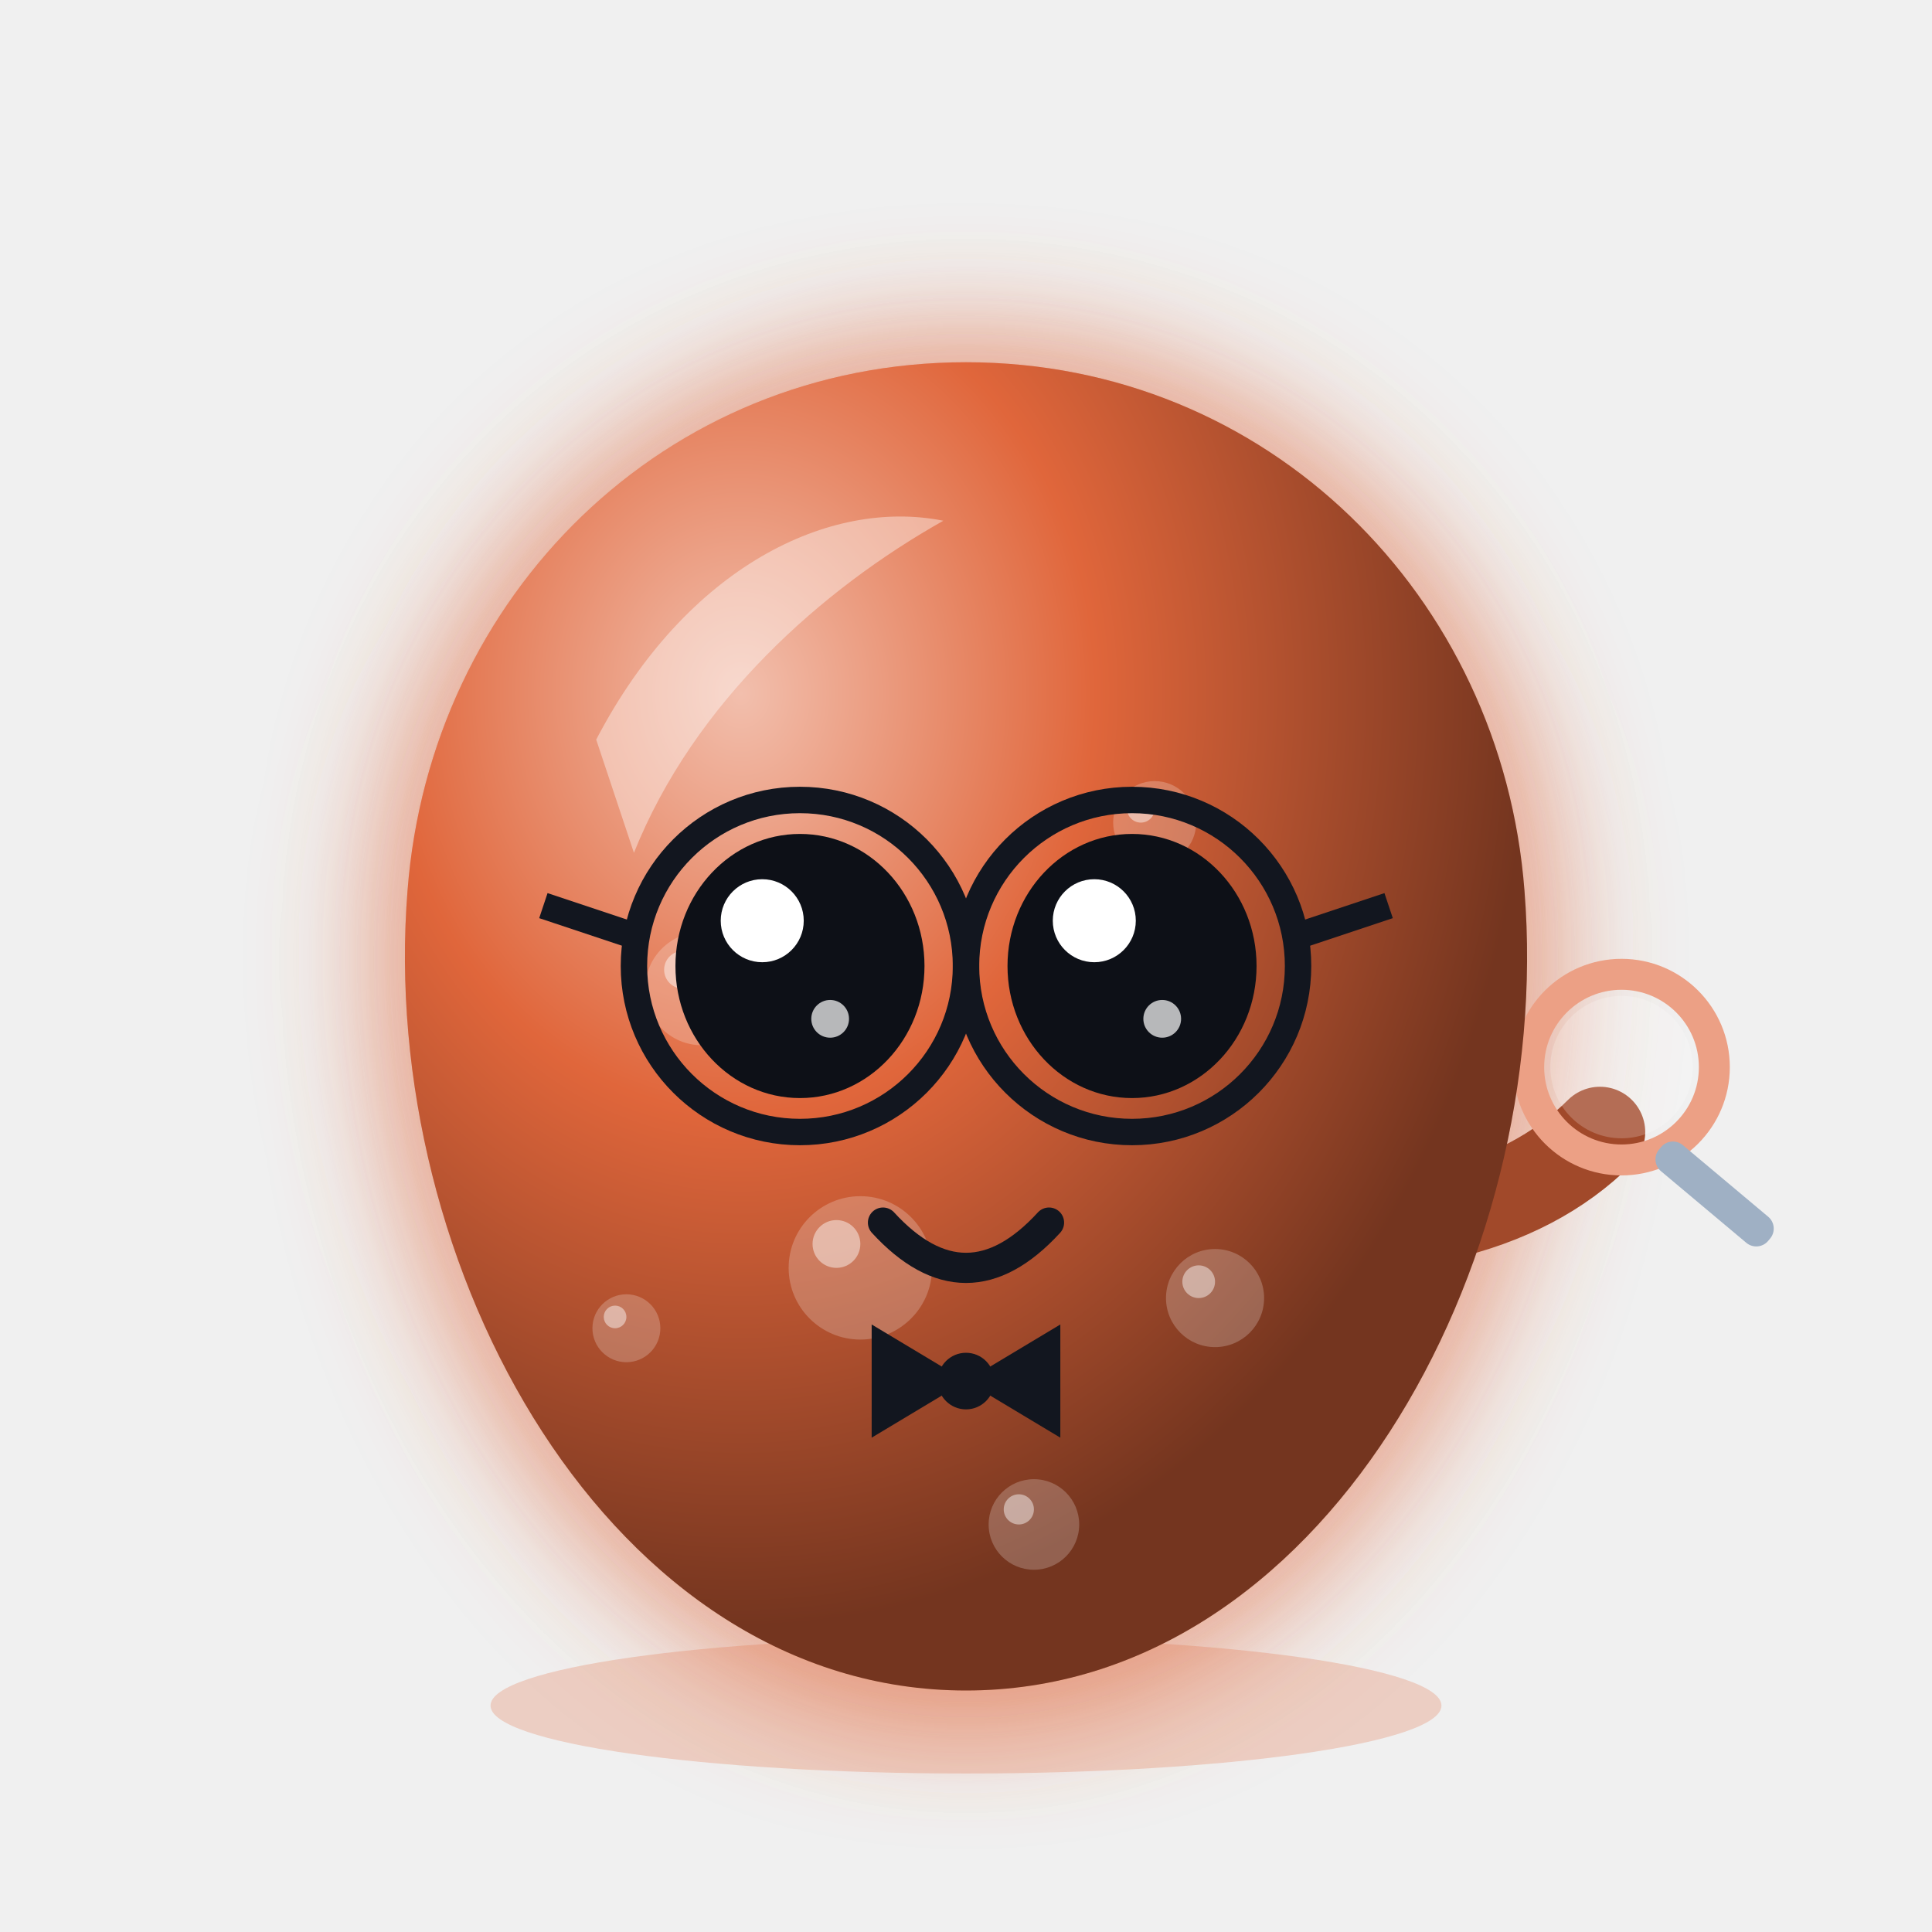
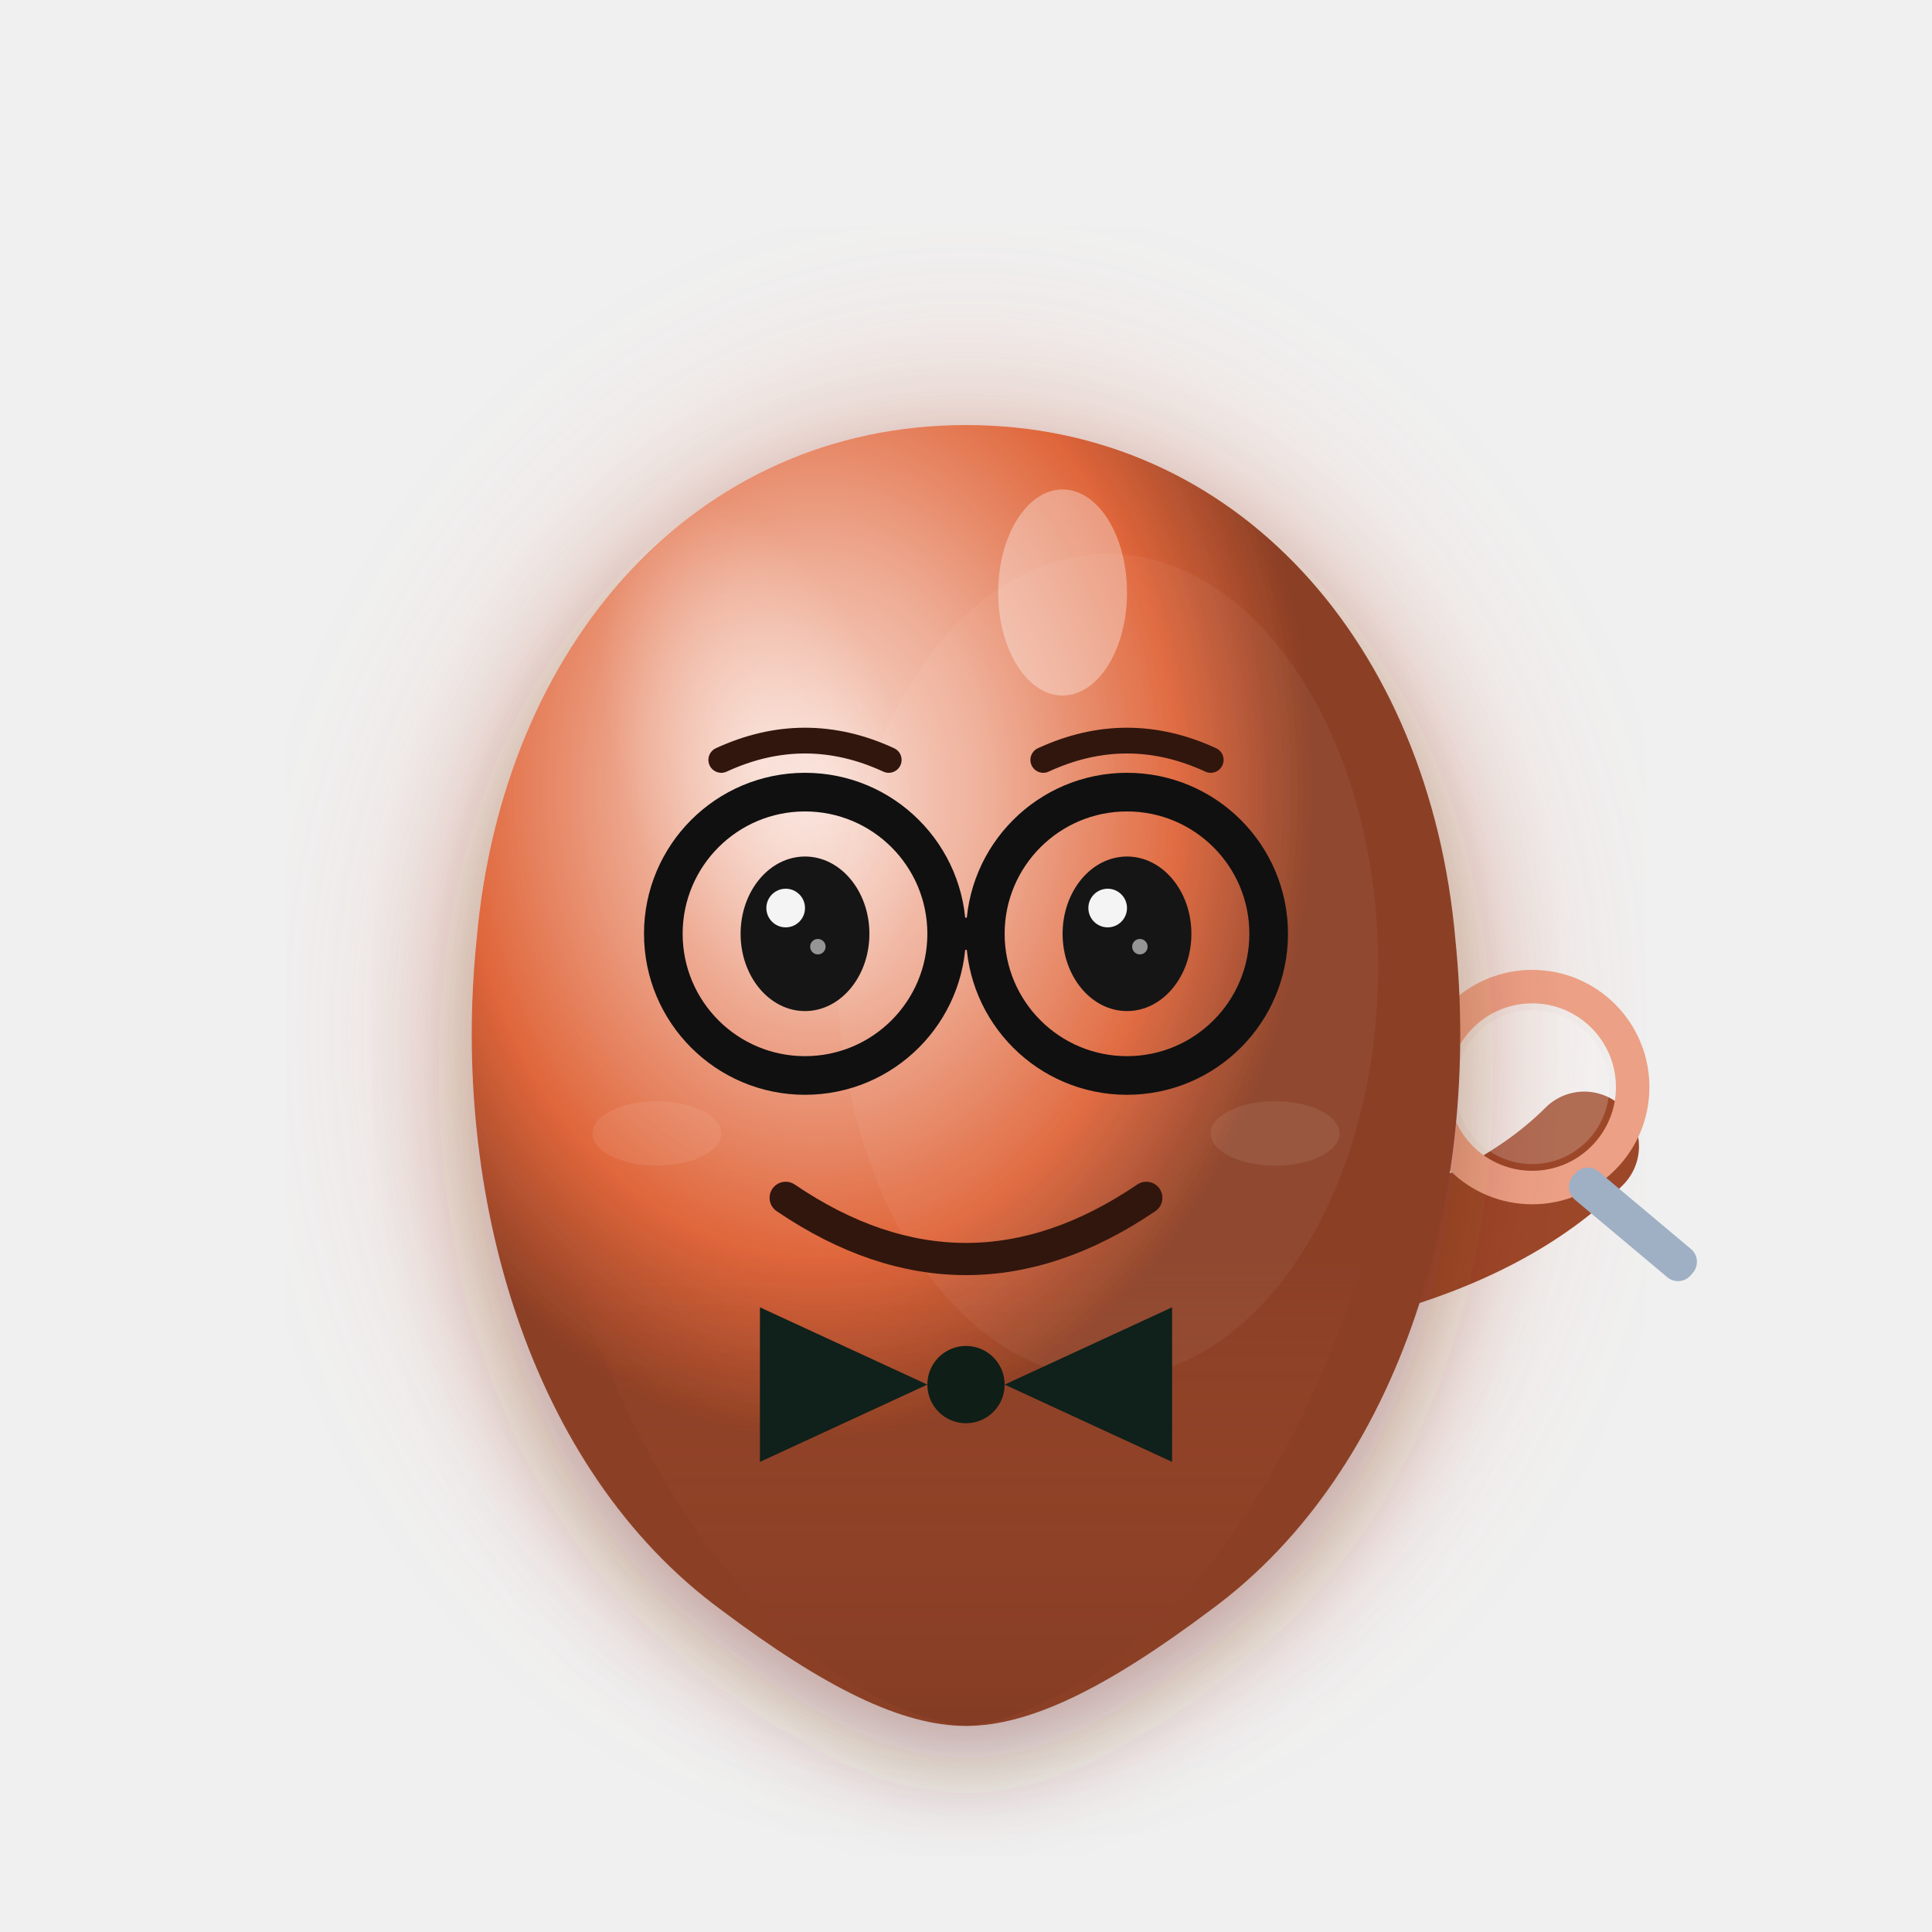
- <svg xmlns="http://www.w3.org/2000/svg" width="512" height="512" viewBox="0 0 512 512" role="img" aria-label="SEO">
+ <svg xmlns="http://www.w3.org/2000/svg" width="300" height="300" viewBox="0 0 300 300" role="img" aria-label="SEO">
  <defs>
-     <radialGradient id="body-seo" cx="30%" cy="25%" r="70%">
-       <stop offset="0%" stop-color="#f2bfad" />
-       <stop offset="45%" stop-color="#e0663b" />
-       <stop offset="100%" stop-color="#74351f" />
+     <radialGradient id="body-seo" cx="35%" cy="28%">
+       <stop offset="0%" stop-color="#f8ddd4" />
+       <stop offset="35%" stop-color="#eeab93" />
+       <stop offset="72%" stop-color="#e0663b" />
+       <stop offset="100%" stop-color="#8b3f25" />
    </radialGradient>
-     <filter id="glow-seo" x="-50%" y="-50%" width="200%" height="200%">
-       <feGaussianBlur stdDeviation="18" result="blur" />
-       <feMerge>
-         <feMergeNode in="blur" />
-         <feMergeNode in="blur" />
-         <feMergeNode in="SourceGraphic" />
-       </feMerge>
+     <radialGradient id="inner-seo">
+       <stop offset="0%" stop-color="#ffffff" stop-opacity=".9" />
+       <stop offset="100%" stop-color="#ffffff" stop-opacity="0" />
+     </radialGradient>
+     <linearGradient id="bottom-seo" x1="0%" y1="0%" x2="0%" y2="100%">
+       <stop offset="0%" stop-color="#e0663b" stop-opacity="0" />
+       <stop offset="100%" stop-color="#70331e" />
+     </linearGradient>
+     <filter id="soft-seo">
+       <feGaussianBlur stdDeviation="12" />
+     </filter>
+     <filter id="shadow-seo">
+       <feDropShadow dx="0" dy="6" stdDeviation="8" flood-color="#652e1b" flood-opacity=".35" />
    </filter>
  </defs>
-   <path d="M256 96 C336 96 398 158 404 236 C412 336 350 448 256 448 C162 448 100 336 108 236 C114 158 176 96 256 96Z" fill="#e0663b" filter="url(#glow-seo)" opacity=".55" />
-   <ellipse cx="256" cy="452" rx="126" ry="18" fill="#e0663b" opacity=".25" />
-   <path d="M382 322 q26 -6 42 -22" fill="none" stroke="#a1492a" stroke-width="24" stroke-linecap="round" />
-   <g transform="translate(392,250) scale(.82)">
-     <circle cx="46" cy="40" r="30" fill="none" stroke="#eca085" stroke-width="10" />
-     <circle cx="46" cy="40" r="23" fill="#ffffff" opacity=".2" />
-     <rect x="62" y="62" width="46" height="11" rx="5" fill="#9fb0c4" transform="rotate(40 62 62)" />
+   <style>
+     .float{animation:mascotFloat 5s ease-in-out infinite;transform-origin:150px 170px}
+     .halo{animation:haloPulse 3s ease-in-out infinite;transform-origin:150px 160px}
+     .eye{animation:blink 5s infinite;transform-origin:center}
+     @keyframes mascotFloat{
+       0%,100%{transform:translateY(0) rotate(-1deg)}
+       25%{transform:translateY(-4px) rotate(.6deg)}
+       50%{transform:translateY(-8px) rotate(1deg)}
+       75%{transform:translateY(-4px) rotate(-.6deg)}}
+     @keyframes haloPulse{0%,100%{opacity:.35;transform:scale(.92)}50%{opacity:.8;transform:scale(1.06)}}
+     @keyframes blink{0%,47%{transform:scaleY(1)}49%,51%{transform:scaleY(.08)}53%,100%{transform:scaleY(1)}}
+     @media (prefers-reduced-motion:reduce){.float,.halo,.eye{animation:none}}
+   </style>
+   <ellipse class="halo" cx="150" cy="160" rx="88" ry="104" fill="#e0663b" opacity=".18" filter="url(#soft-seo)" />
+   <g class="float">
+     <path d="M212 196 q22 -6 34 -18" fill="none" stroke="#9d4729" stroke-width="17" stroke-linecap="round" />
+     <g transform="translate(214,148) scale(.52)">
+       <circle cx="46" cy="40" r="30" fill="none" stroke="#eca085" stroke-width="10" />
+       <circle cx="46" cy="40" r="23" fill="#ffffff" opacity=".2" />
+       <rect x="62" y="62" width="46" height="11" rx="5" fill="#9fb0c4" transform="rotate(40 62 62)" />
+     </g>
+     <path filter="url(#shadow-seo)" fill="url(#body-seo)" d="M150 66 C108 66 78 100 74 146 C70 185 82 228 112 250 C128 262 140 268 150 268 C160 268 172 262 188 250 C218 228 230 185 226 146 C222 100 192 66 150 66Z" />
+     <path opacity=".28" fill="url(#bottom-seo)" d="M88 195 C104 246 132 266 150 268 C168 266 196 246 212 195Z" />
+     <ellipse cx="118" cy="118" rx="22" ry="42" fill="url(#inner-seo)" opacity=".45" transform="rotate(-18 118 118)" />
+     <ellipse cx="165" cy="92" rx="10" ry="16" fill="#ffffff" opacity=".35" />
+     <ellipse cx="172" cy="150" rx="42" ry="64" fill="#ffffff" opacity=".05" />
+     <ellipse cx="102" cy="176" rx="10" ry="5" fill="#ffffff" opacity=".08" />
+     <ellipse cx="198" cy="176" rx="10" ry="5" fill="#ffffff" opacity=".08" />
+     <g class="eye">
+       <ellipse cx="125" cy="145" rx="10" ry="12" fill="#151515" />
+       <circle cx="122" cy="141" r="3" fill="#ffffff" opacity=".95" />
+       <circle cx="127" cy="147" r="1.2" fill="#ffffff" opacity=".55" />
+     </g>
+     <g class="eye">
+       <ellipse cx="175" cy="145" rx="10" ry="12" fill="#151515" />
+       <circle cx="172" cy="141" r="3" fill="#ffffff" opacity=".95" />
+       <circle cx="177" cy="147" r="1.2" fill="#ffffff" opacity=".55" />
+     </g>
+     <g class="glasses" fill="none" stroke="#101010" stroke-width="6">
+       <circle cx="125" cy="145" r="22" />
+       <circle cx="175" cy="145" r="22" />
+       <path d="M147 145 h6" stroke-width="5" />
+     </g>
+     <path d="M112 118 Q125 112 138 118" stroke="#31160d" stroke-width="4" stroke-linecap="round" fill="none" />
+     <path d="M162 118 Q175 112 188 118" stroke="#31160d" stroke-width="4" stroke-linecap="round" fill="none" />
+     <path d="M122 186 Q150 205 178 186" stroke="#31160d" stroke-width="5" stroke-linecap="round" fill="none" />
+     <polygon points="144,215 118,203 118,227" fill="#10201a" />
+     <polygon points="156,215 182,203 182,227" fill="#10201a" />
+     <circle cx="150" cy="215" r="6" fill="#0F1E17" />
  </g>
-   <path d="M256 96 C336 96 398 158 404 236 C412 336 350 448 256 448 C162 448 100 336 108 236 C114 158 176 96 256 96Z" fill="url(#body-seo)" />
-   <path d="M158 196 C182 150 220 132 250 138 C218 156 184 186 168 226Z" fill="#ffffff" opacity=".4" />
-   <circle cx="186" cy="262" r="15" fill="#ffffff" opacity=".22" />
-   <circle cx="181" cy="257" r="5" fill="#ffffff" opacity=".45" />
-   <circle cx="306" cy="218" r="11" fill="#ffffff" opacity=".22" />
-   <circle cx="302.333" cy="214.333" r="3.667" fill="#ffffff" opacity=".45" />
-   <circle cx="228" cy="336" r="19" fill="#ffffff" opacity=".22" />
-   <circle cx="221.667" cy="329.667" r="6.333" fill="#ffffff" opacity=".45" />
-   <circle cx="322" cy="344" r="13" fill="#ffffff" opacity=".22" />
-   <circle cx="317.667" cy="339.667" r="4.333" fill="#ffffff" opacity=".45" />
-   <circle cx="166" cy="352" r="9" fill="#ffffff" opacity=".22" />
-   <circle cx="163" cy="349" r="3" fill="#ffffff" opacity=".45" />
-   <circle cx="274" cy="404" r="12" fill="#ffffff" opacity=".22" />
-   <circle cx="270" cy="400" r="4" fill="#ffffff" opacity=".45" />
-   <ellipse cx="212" cy="256" rx="33" ry="35" fill="#0d1017" />
-   <ellipse cx="300" cy="256" rx="33" ry="35" fill="#0d1017" />
-   <circle cx="202" cy="244" r="11" fill="#ffffff" />
-   <circle cx="290" cy="244" r="11" fill="#ffffff" />
-   <circle cx="220" cy="270" r="5" fill="#ffffff" opacity=".7" />
-   <circle cx="308" cy="270" r="5" fill="#ffffff" opacity=".7" />
-   <g fill="none" stroke="#12161f" stroke-width="7">
-     <circle cx="212" cy="256" r="44" />
-     <circle cx="300" cy="256" r="44" />
-     <path d="M256 256 h0" />
-     <path d="M168 248 l-24 -8" />
-     <path d="M344 248 l24 -8" />
-   </g>
-   <path d="M234 324 q22 24 44 0" fill="none" stroke="#12161f" stroke-width="8" stroke-linecap="round" />
-   <path d="M256 366 l-25 -15 v30Z M256 366 l25 -15 v30Z" fill="#12161f" />
-   <circle cx="256" cy="366" r="7.5" fill="#12161f" />
</svg>
